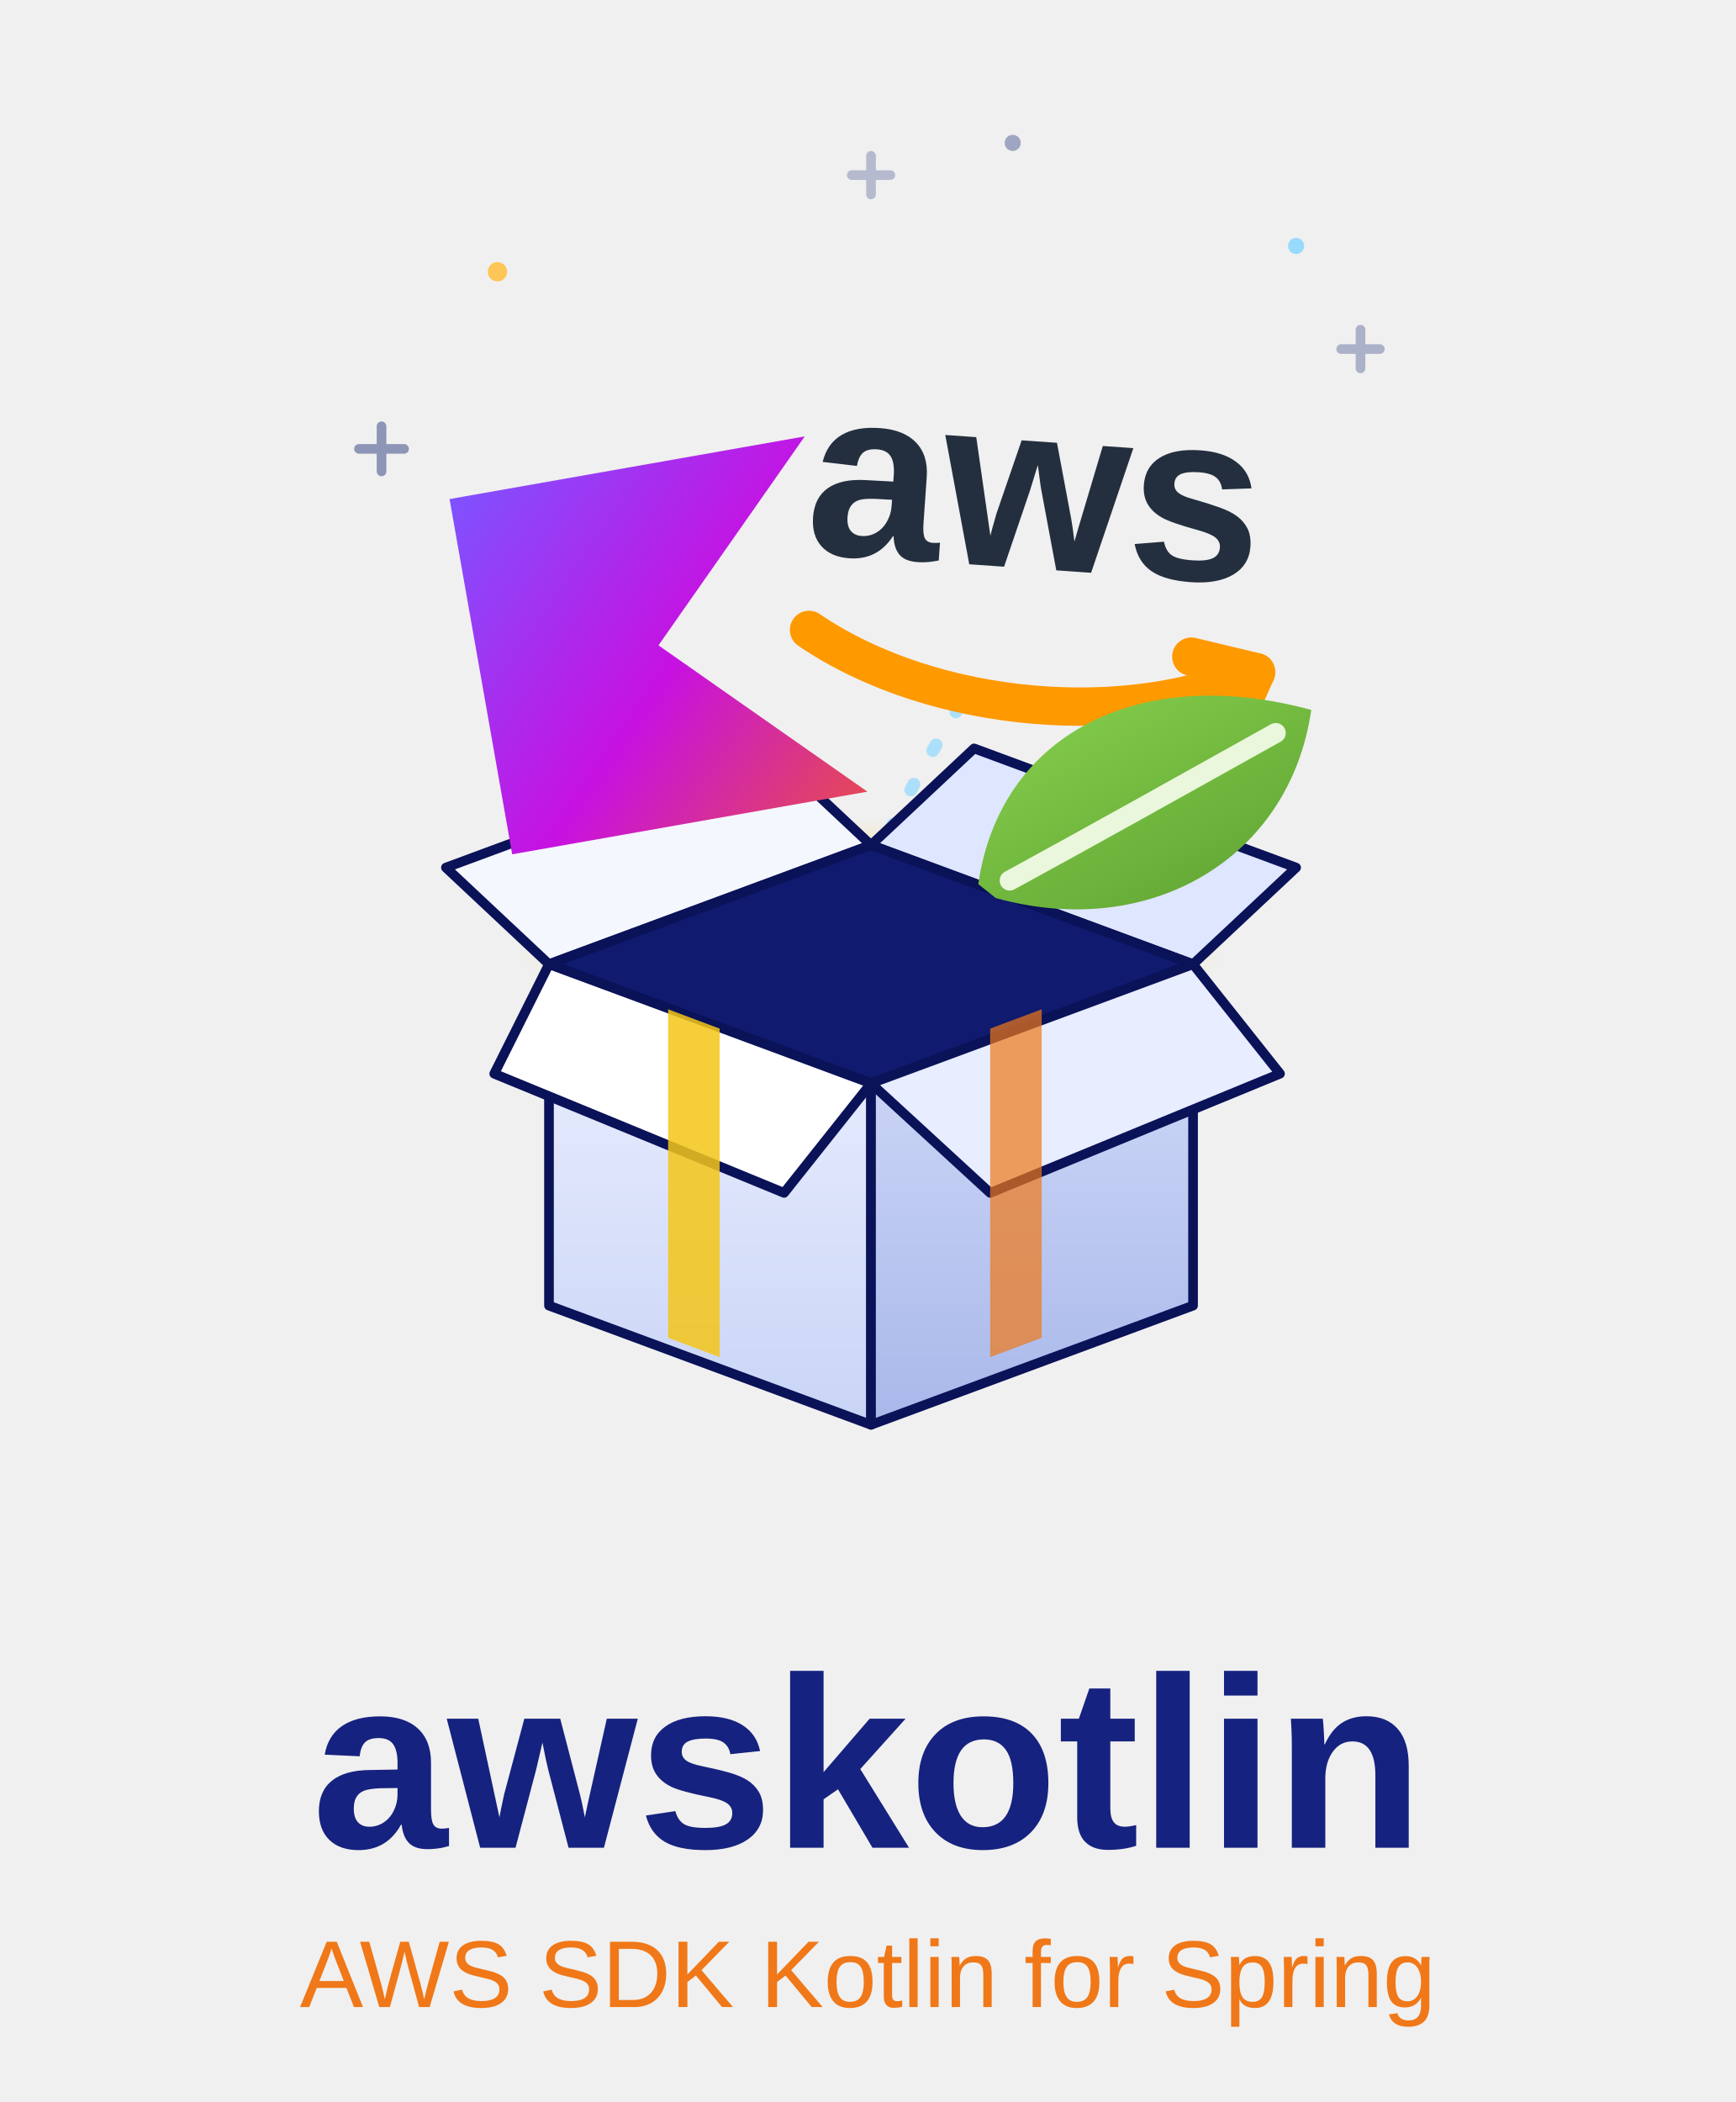
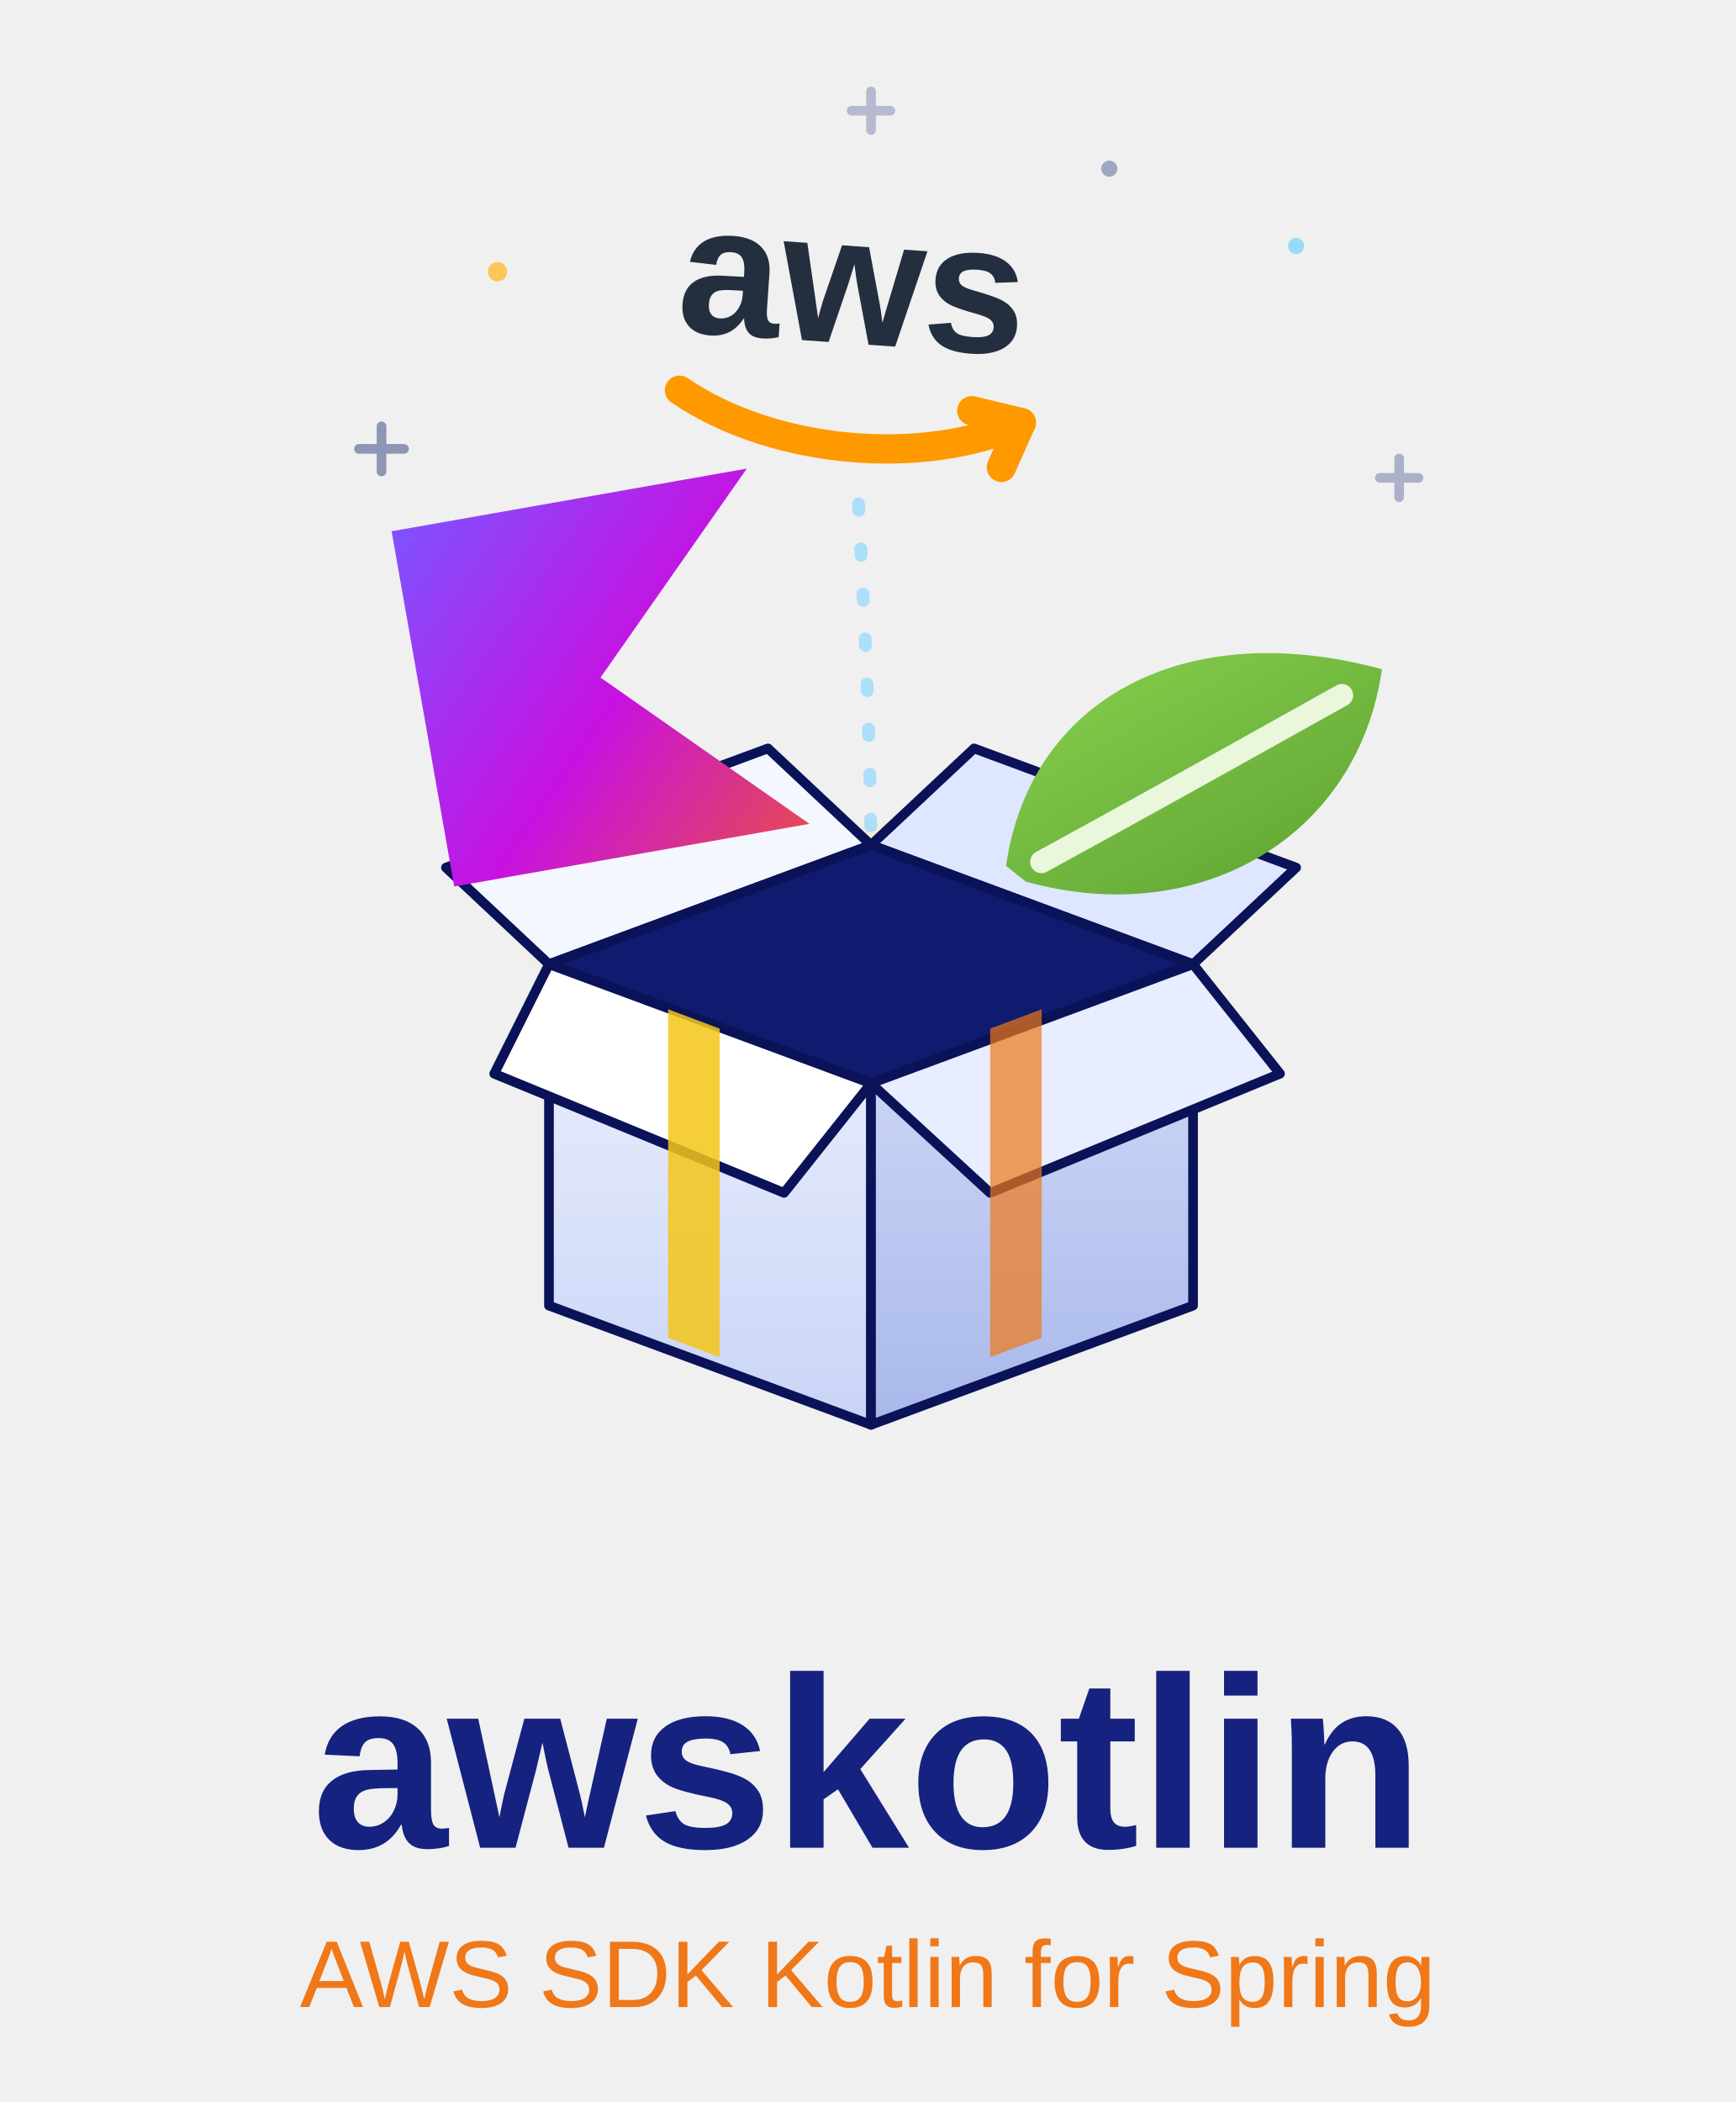
<svg xmlns="http://www.w3.org/2000/svg" viewBox="0 0 512 620">
  <defs>
    <radialGradient id="glow">
      <stop offset="0" stop-color="#ffffff" stop-opacity=".25" />
      <stop offset="1" stop-color="#ffffff" stop-opacity="0" />
    </radialGradient>
    <radialGradient id="mouthGlow">
      <stop offset="0" stop-color="#ffe9b0" stop-opacity=".9" />
      <stop offset=".6" stop-color="#f5c518" stop-opacity=".35" />
      <stop offset="1" stop-color="#f5c518" stop-opacity="0" />
    </radialGradient>
    <linearGradient id="beam" x1="0" y1="1" x2="0" y2="0">
      <stop offset="0" stop-color="#ffe9b0" stop-opacity=".30" />
      <stop offset="1" stop-color="#ffe9b0" stop-opacity="0" />
    </linearGradient>
    <linearGradient id="boxFrontL" x1="0" y1="0" x2="0" y2="1">
      <stop offset="0" stop-color="#eef2ff" />
      <stop offset="1" stop-color="#c9d4f6" />
    </linearGradient>
    <linearGradient id="boxFrontR" x1="0" y1="0" x2="0" y2="1">
      <stop offset="0" stop-color="#d4ddf9" />
      <stop offset="1" stop-color="#a9b8ea" />
    </linearGradient>
    <linearGradient id="gKotlin" x1="0" y1="0" x2="1" y2="1">
      <stop offset="0" stop-color="#7F52FF" />
      <stop offset=".55" stop-color="#C711E1" />
      <stop offset="1" stop-color="#E44857" />
    </linearGradient>
    <linearGradient id="gLeaf" x1="0" y1="0" x2="1" y2="1">
      <stop offset="0" stop-color="#8bd450" />
      <stop offset="1" stop-color="#5a9e2f" />
    </linearGradient>
  </defs>
  <g transform="translate(256 235) scale(0.95) translate(-255 -255)">
    <ellipse cx="256" cy="300" rx="110" ry="38" fill="url(#mouthGlow)" />
    <g fill="none" stroke-linecap="round" stroke-dasharray="2 12">
-       <path stroke="#FFC145" stroke-width="4" opacity="0.65" d="M226 288 C 214 280, 202 272, 190 264" />
-       <path stroke="#7FD4FF" stroke-width="4" opacity="0.6" d="M256 278 C 264 260, 274 242, 284 226" />
-       <path stroke="#7c86ad" stroke-width="3.5" opacity="0.5" d="M284 290 C 302 284, 318 278, 332 272" />
+       <path stroke="#FFC145" stroke-width="4" opacity="0.65" d="M222 290 C 210 284, 198 278, 186 272" />
+       <path stroke="#7FD4FF" stroke-width="4" opacity="0.6" d="M256 278 C 256 240, 254 200, 252 162" />
+       <path stroke="#7c86ad" stroke-width="3.5" opacity="0.5" d="M286 292 C 304 288, 320 284, 334 280" />
    </g>
    <g stroke="#0a1258" stroke-width="3" stroke-linejoin="round">
      <polygon points="256,270 156,307 124,277 224,240" fill="#f5f7ff" />
      <polygon points="256,270 356,307 388,277 288,240" fill="#dfe6ff" />
      <polygon points="256,270 356,307 256,344 156,307" fill="#101a6e" />
      <polygon points="156,307 256,344 256,450 156,413" fill="url(#boxFrontL)" />
      <polygon points="256,344 356,307 356,413 256,450" fill="url(#boxFrontR)" />
      <polygon points="156,307 256,344 229,378 139,341" fill="#ffffff" />
      <polygon points="256,344 356,307 383,341 293,378" fill="#e8edff" />
    </g>
    <polygon points="193,321 209,327 209,429 193,423" fill="#f5c518" opacity="0.85" />
    <polygon points="293,327 309,321 309,423 293,429" fill="#f07818" opacity="0.7" />
-     <g transform="translate(134 152) rotate(-10 56 56)">
+     <g transform="translate(116 162) rotate(-10 56 56)">
      <polygon points="0,0 112,0 56,56 112,112 0,112" fill="url(#gKotlin)" />
    </g>
-     <g transform="translate(240 108) rotate(4) scale(1.7)">
+     <g transform="translate(199 56) rotate(4) scale(1.3)">
      <text x="0" y="42" font-family="Segoe UI, Arial, Helvetica, sans-serif" font-size="44" font-weight="700" fill="#232F3E">aws</text>
      <path d="M2 56 C 26 70, 62 70, 84 58" fill="none" stroke="#FF9900" stroke-width="7" stroke-linecap="round" />
      <path d="M84 58 l -12 -2 m 12 2 l -4 11" fill="none" stroke="#FF9900" stroke-width="7" stroke-linecap="round" />
    </g>
-     <g transform="translate(300 202) rotate(12) scale(1.55)">
+     <g transform="translate(310 186) rotate(12) scale(1.75)">
      <path d="M4 52 C 2 22, 26 2, 62 4 C 64 34, 40 56, 8 54 Z" fill="url(#gLeaf)" />
      <path d="M10 50 C 24 38, 40 24, 56 10" fill="none" stroke="#eaf7dc" stroke-width="4" stroke-linecap="round" />
    </g>
    <g stroke="#7c86ad" stroke-width="3" stroke-linecap="round" opacity="0.85">
      <path d="M104 140 v 14 M97 147 h 14" />
-       <path d="M408 110 v 12 M402 116 h 12" opacity="0.7" />
-       <path d="M256 56 v 12 M250 62 h 12" opacity="0.6" />
+       <path d="M420 150 v 12 M414 156 h 12" opacity="0.7" />
+       <path d="M256 36 v 12 M250 42 h 12" opacity="0.6" />
    </g>
    <circle cx="140" cy="92" r="3" fill="#FFC145" opacity="0.9" />
    <circle cx="388" cy="84" r="2.5" fill="#7FD4FF" opacity="0.8" />
-     <circle cx="300" cy="52" r="2.5" fill="#7c86ad" opacity="0.7" />
+     <circle cx="330" cy="60" r="2.5" fill="#7c86ad" opacity="0.7" />
  </g>
  <text x="256" y="545" text-anchor="middle" font-family="Segoe UI, Arial, Helvetica, sans-serif" font-size="72" font-weight="700" fill="#16227f">awskotlin</text>
  <text x="256" y="592" text-anchor="middle" font-family="Segoe UI, Arial, Helvetica, sans-serif" font-size="28" font-weight="400" fill="#f07818">AWS SDK Kotlin for Spring</text>
</svg>
